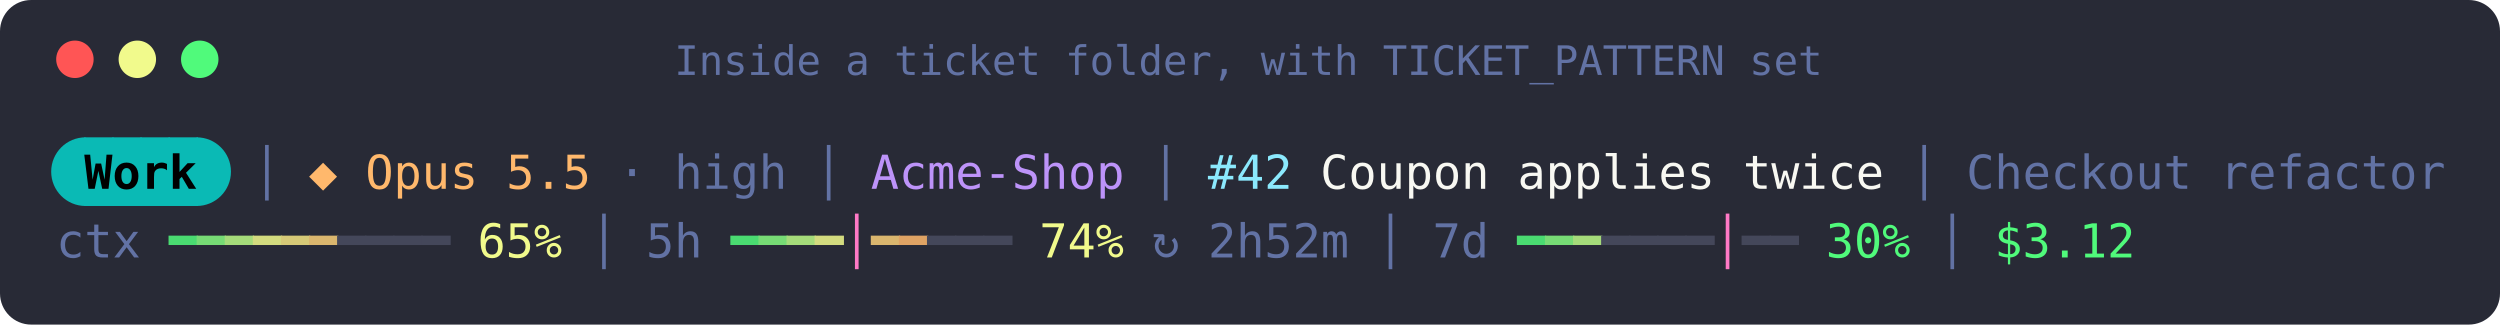
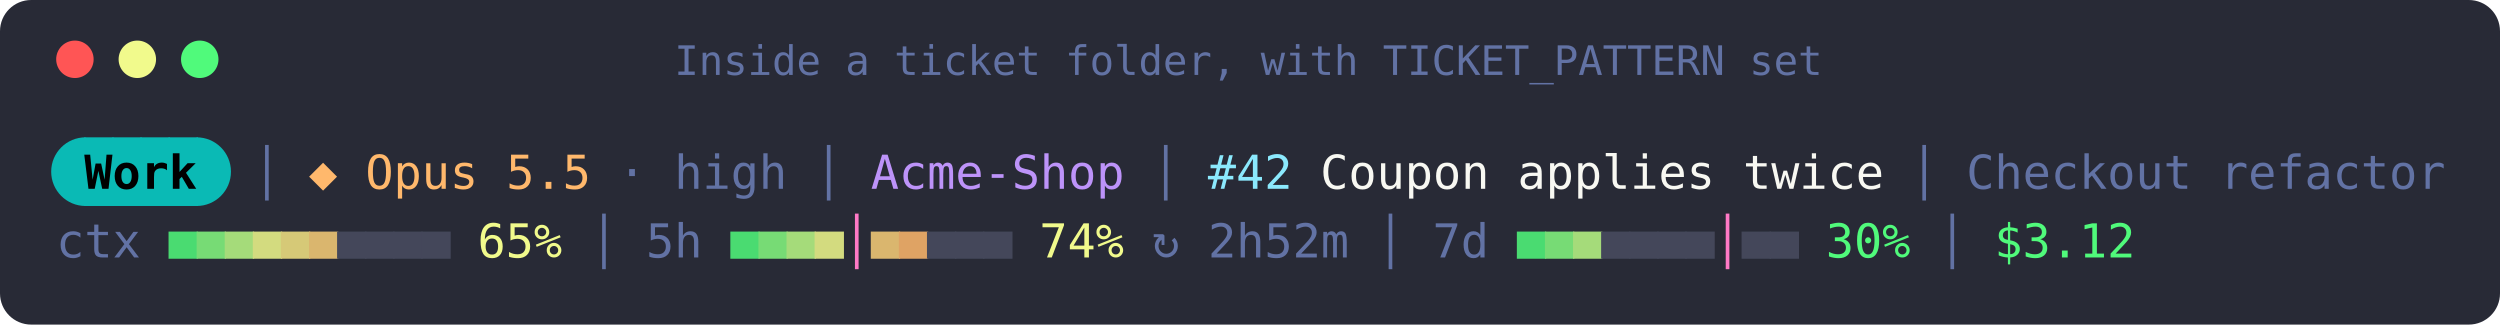
<svg xmlns="http://www.w3.org/2000/svg" width="801" height="104" viewBox="0 0 801 104">
  <rect width="100%" height="100%" rx="10" fill="#282a36" />
  <circle cx="24" cy="19" r="6" fill="#ff5555" />
  <circle cx="44" cy="19" r="6" fill="#f1fa8c" />
  <circle cx="64" cy="19" r="6" fill="#50fa7b" />
  <text x="400" y="24" fill="#6272a4" font-family="'JetBrains Mono','SF Mono',Menlo,Consolas,'DejaVu Sans Mono',monospace" font-size="13" text-anchor="middle">Inside a ticket folder, with TICKET_PATTERN set</text>
  <path d="M27.4,44 A11.0,11.0 0 0 0 27.4,66 Z" fill="#0abab5" />
  <rect x="27.0" y="44" width="9.4" height="22" fill="#0abab5" />
  <rect x="36.0" y="44" width="9.4" height="22" fill="#0abab5" />
  <rect x="45.0" y="44" width="9.4" height="22" fill="#0abab5" />
  <rect x="54.0" y="44" width="9.4" height="22" fill="#0abab5" />
  <path d="M63.0,44 A11.0,11.0 0 0 1 63.0,66 Z" fill="#0abab5" />
  <text x="27.0" y="60.5" fill="#000000" font-family="'JetBrains Mono','SF Mono',Menlo,Consolas,'DejaVu Sans Mono',monospace" font-size="15" font-weight="bold" textLength="36.0" lengthAdjust="spacingAndGlyphs" xml:space="preserve">Work</text>
  <text x="81.0" y="60.5" fill="#6272a4" font-family="'JetBrains Mono','SF Mono',Menlo,Consolas,'DejaVu Sans Mono',monospace" font-size="15" textLength="9.0" lengthAdjust="spacingAndGlyphs" xml:space="preserve">│</text>
  <text x="99.0" y="60.5" fill="#ffb86c" font-family="'JetBrains Mono','SF Mono',Menlo,Consolas,'DejaVu Sans Mono',monospace" font-size="15" textLength="90.0" lengthAdjust="spacingAndGlyphs" xml:space="preserve">◆ Opus 5.5</text>
  <text x="198.0" y="60.5" fill="#6272a4" font-family="'JetBrains Mono','SF Mono',Menlo,Consolas,'DejaVu Sans Mono',monospace" font-size="15" textLength="54.0" lengthAdjust="spacingAndGlyphs" xml:space="preserve">· high</text>
  <text x="261.0" y="60.5" fill="#6272a4" font-family="'JetBrains Mono','SF Mono',Menlo,Consolas,'DejaVu Sans Mono',monospace" font-size="15" textLength="9.0" lengthAdjust="spacingAndGlyphs" xml:space="preserve">│</text>
  <text x="279.0" y="60.5" fill="#bd93f9" font-family="'JetBrains Mono','SF Mono',Menlo,Consolas,'DejaVu Sans Mono',monospace" font-size="15" textLength="81.0" lengthAdjust="spacingAndGlyphs" xml:space="preserve">Acme-Shop</text>
  <text x="369.0" y="60.5" fill="#6272a4" font-family="'JetBrains Mono','SF Mono',Menlo,Consolas,'DejaVu Sans Mono',monospace" font-size="15" textLength="9.0" lengthAdjust="spacingAndGlyphs" xml:space="preserve">│</text>
  <text x="387.0" y="60.5" fill="#8be9fd" font-family="'JetBrains Mono','SF Mono',Menlo,Consolas,'DejaVu Sans Mono',monospace" font-size="15" textLength="27.0" lengthAdjust="spacingAndGlyphs" xml:space="preserve">#42</text>
  <text x="423.0" y="60.5" fill="#f8f8f2" font-family="'JetBrains Mono','SF Mono',Menlo,Consolas,'DejaVu Sans Mono',monospace" font-size="15" textLength="180.0" lengthAdjust="spacingAndGlyphs" xml:space="preserve">Coupon applies twice</text>
  <text x="612.0" y="60.5" fill="#6272a4" font-family="'JetBrains Mono','SF Mono',Menlo,Consolas,'DejaVu Sans Mono',monospace" font-size="15" textLength="9.0" lengthAdjust="spacingAndGlyphs" xml:space="preserve">│</text>
  <text x="630.0" y="60.5" fill="#6272a4" font-family="'JetBrains Mono','SF Mono',Menlo,Consolas,'DejaVu Sans Mono',monospace" font-size="15" textLength="153.0" lengthAdjust="spacingAndGlyphs" xml:space="preserve">Checkout refactor</text>
-   <rect x="54.0" y="75.5" width="9.4" height="3" fill="#4adb71" />
-   <rect x="63.0" y="75.5" width="9.4" height="3" fill="#77db75" />
-   <rect x="72.0" y="75.5" width="9.4" height="3" fill="#a5db7a" />
-   <rect x="81.0" y="75.5" width="9.4" height="3" fill="#d3db7f" />
-   <rect x="90.0" y="75.5" width="9.4" height="3" fill="#d6c977" />
-   <rect x="99.0" y="75.5" width="9.4" height="3" fill="#dab66e" />
-   <rect x="108.0" y="75.5" width="9.4" height="3" fill="#44475a" />
-   <rect x="117.0" y="75.5" width="9.4" height="3" fill="#44475a" />
-   <rect x="126.0" y="75.5" width="9.4" height="3" fill="#44475a" />
-   <rect x="135.0" y="75.5" width="9.4" height="3" fill="#44475a" />
-   <rect x="234.0" y="75.5" width="9.4" height="3" fill="#4adb71" />
-   <rect x="243.0" y="75.5" width="9.4" height="3" fill="#77db75" />
-   <rect x="252.0" y="75.5" width="9.4" height="3" fill="#a5db7a" />
-   <rect x="261.0" y="75.5" width="9.4" height="3" fill="#d3db7f" />
-   <rect x="279.0" y="75.5" width="9.4" height="3" fill="#dab66e" />
-   <rect x="288.0" y="75.5" width="9.4" height="3" fill="#dfa364" />
-   <rect x="297.0" y="75.5" width="9.4" height="3" fill="#44475a" />
-   <rect x="306.0" y="75.5" width="9.4" height="3" fill="#44475a" />
-   <rect x="315.0" y="75.5" width="9.4" height="3" fill="#44475a" />
-   <rect x="486.0" y="75.5" width="9.4" height="3" fill="#4adb71" />
-   <rect x="495.0" y="75.5" width="9.4" height="3" fill="#77db75" />
-   <rect x="504.0" y="75.5" width="9.4" height="3" fill="#a5db7a" />
-   <rect x="513.0" y="75.5" width="9.4" height="3" fill="#44475a" />
-   <rect x="522.0" y="75.5" width="9.4" height="3" fill="#44475a" />
-   <rect x="531.0" y="75.5" width="9.4" height="3" fill="#44475a" />
-   <rect x="540.0" y="75.5" width="9.4" height="3" fill="#44475a" />
-   <rect x="558.0" y="75.5" width="9.4" height="3" fill="#44475a" />
-   <rect x="567.0" y="75.5" width="9.4" height="3" fill="#44475a" />
+   <rect x="54.0" y="74.2" width="9.4" height="8.7" fill="#4adb71" />
+   <rect x="63.0" y="74.2" width="9.4" height="8.7" fill="#77db75" />
+   <rect x="72.0" y="74.2" width="9.4" height="8.7" fill="#a5db7a" />
+   <rect x="81.0" y="74.2" width="9.4" height="8.7" fill="#d3db7f" />
+   <rect x="90.0" y="74.2" width="9.4" height="8.7" fill="#d6c977" />
+   <rect x="99.0" y="74.2" width="9.4" height="8.7" fill="#dab66e" />
+   <rect x="108.0" y="74.2" width="9.4" height="8.7" fill="#44475a" />
+   <rect x="117.0" y="74.2" width="9.4" height="8.7" fill="#44475a" />
+   <rect x="126.0" y="74.2" width="9.4" height="8.7" fill="#44475a" />
+   <rect x="135.0" y="74.2" width="9.4" height="8.7" fill="#44475a" />
+   <rect x="234.0" y="74.2" width="9.4" height="8.7" fill="#4adb71" />
+   <rect x="243.0" y="74.2" width="9.4" height="8.7" fill="#77db75" />
+   <rect x="252.0" y="74.2" width="9.4" height="8.7" fill="#a5db7a" />
+   <rect x="261.0" y="74.2" width="9.4" height="8.7" fill="#d3db7f" />
+   <rect x="279.0" y="74.2" width="9.4" height="8.7" fill="#dab66e" />
+   <rect x="288.0" y="74.2" width="9.4" height="8.7" fill="#dfa364" />
+   <rect x="297.0" y="74.2" width="9.4" height="8.7" fill="#44475a" />
+   <rect x="306.0" y="74.2" width="9.4" height="8.7" fill="#44475a" />
+   <rect x="315.0" y="74.2" width="9.4" height="8.7" fill="#44475a" />
+   <rect x="486.0" y="74.2" width="9.4" height="8.7" fill="#4adb71" />
+   <rect x="495.0" y="74.2" width="9.4" height="8.7" fill="#77db75" />
+   <rect x="504.0" y="74.2" width="9.4" height="8.7" fill="#a5db7a" />
+   <rect x="513.0" y="74.2" width="9.4" height="8.7" fill="#44475a" />
+   <rect x="522.0" y="74.2" width="9.4" height="8.7" fill="#44475a" />
+   <rect x="531.0" y="74.2" width="9.4" height="8.7" fill="#44475a" />
+   <rect x="540.0" y="74.2" width="9.4" height="8.7" fill="#44475a" />
+   <rect x="558.0" y="74.2" width="9.4" height="8.7" fill="#44475a" />
+   <rect x="567.0" y="74.2" width="9.4" height="8.7" fill="#44475a" />
  <text x="18.0" y="82.5" fill="#6272a4" font-family="'JetBrains Mono','SF Mono',Menlo,Consolas,'DejaVu Sans Mono',monospace" font-size="15" textLength="27.0" lengthAdjust="spacingAndGlyphs" xml:space="preserve">ctx</text>
  <text x="153.0" y="82.5" fill="#f1fa8c" font-family="'JetBrains Mono','SF Mono',Menlo,Consolas,'DejaVu Sans Mono',monospace" font-size="15" textLength="27.0" lengthAdjust="spacingAndGlyphs" xml:space="preserve">65%</text>
  <text x="189.0" y="82.5" fill="#6272a4" font-family="'JetBrains Mono','SF Mono',Menlo,Consolas,'DejaVu Sans Mono',monospace" font-size="15" textLength="9.0" lengthAdjust="spacingAndGlyphs" xml:space="preserve">│</text>
  <text x="207.0" y="82.5" fill="#6272a4" font-family="'JetBrains Mono','SF Mono',Menlo,Consolas,'DejaVu Sans Mono',monospace" font-size="15" textLength="18.0" lengthAdjust="spacingAndGlyphs" xml:space="preserve">5h</text>
  <text x="270.0" y="82.5" fill="#ff79c6" font-family="'JetBrains Mono','SF Mono',Menlo,Consolas,'DejaVu Sans Mono',monospace" font-size="15" textLength="9.0" lengthAdjust="spacingAndGlyphs" xml:space="preserve">│</text>
  <text x="333.0" y="82.5" fill="#f1fa8c" font-family="'JetBrains Mono','SF Mono',Menlo,Consolas,'DejaVu Sans Mono',monospace" font-size="15" textLength="27.0" lengthAdjust="spacingAndGlyphs" xml:space="preserve">74%</text>
  <text x="369.0" y="82.5" fill="#6272a4" font-family="'JetBrains Mono','SF Mono',Menlo,Consolas,'DejaVu Sans Mono',monospace" font-size="15" textLength="63.0" lengthAdjust="spacingAndGlyphs" xml:space="preserve">↻ 2h52m</text>
  <text x="441.0" y="82.5" fill="#6272a4" font-family="'JetBrains Mono','SF Mono',Menlo,Consolas,'DejaVu Sans Mono',monospace" font-size="15" textLength="9.0" lengthAdjust="spacingAndGlyphs" xml:space="preserve">│</text>
  <text x="459.0" y="82.5" fill="#6272a4" font-family="'JetBrains Mono','SF Mono',Menlo,Consolas,'DejaVu Sans Mono',monospace" font-size="15" textLength="18.0" lengthAdjust="spacingAndGlyphs" xml:space="preserve">7d</text>
  <text x="549.0" y="82.5" fill="#ff79c6" font-family="'JetBrains Mono','SF Mono',Menlo,Consolas,'DejaVu Sans Mono',monospace" font-size="15" textLength="9.0" lengthAdjust="spacingAndGlyphs" xml:space="preserve">│</text>
  <text x="585.0" y="82.5" fill="#50fa7b" font-family="'JetBrains Mono','SF Mono',Menlo,Consolas,'DejaVu Sans Mono',monospace" font-size="15" textLength="27.0" lengthAdjust="spacingAndGlyphs" xml:space="preserve">30%</text>
  <text x="621.0" y="82.5" fill="#6272a4" font-family="'JetBrains Mono','SF Mono',Menlo,Consolas,'DejaVu Sans Mono',monospace" font-size="15" textLength="9.0" lengthAdjust="spacingAndGlyphs" xml:space="preserve">│</text>
  <text x="639.0" y="82.5" fill="#50fa7b" font-family="'JetBrains Mono','SF Mono',Menlo,Consolas,'DejaVu Sans Mono',monospace" font-size="15" textLength="45.0" lengthAdjust="spacingAndGlyphs" xml:space="preserve">$3.12</text>
</svg>
